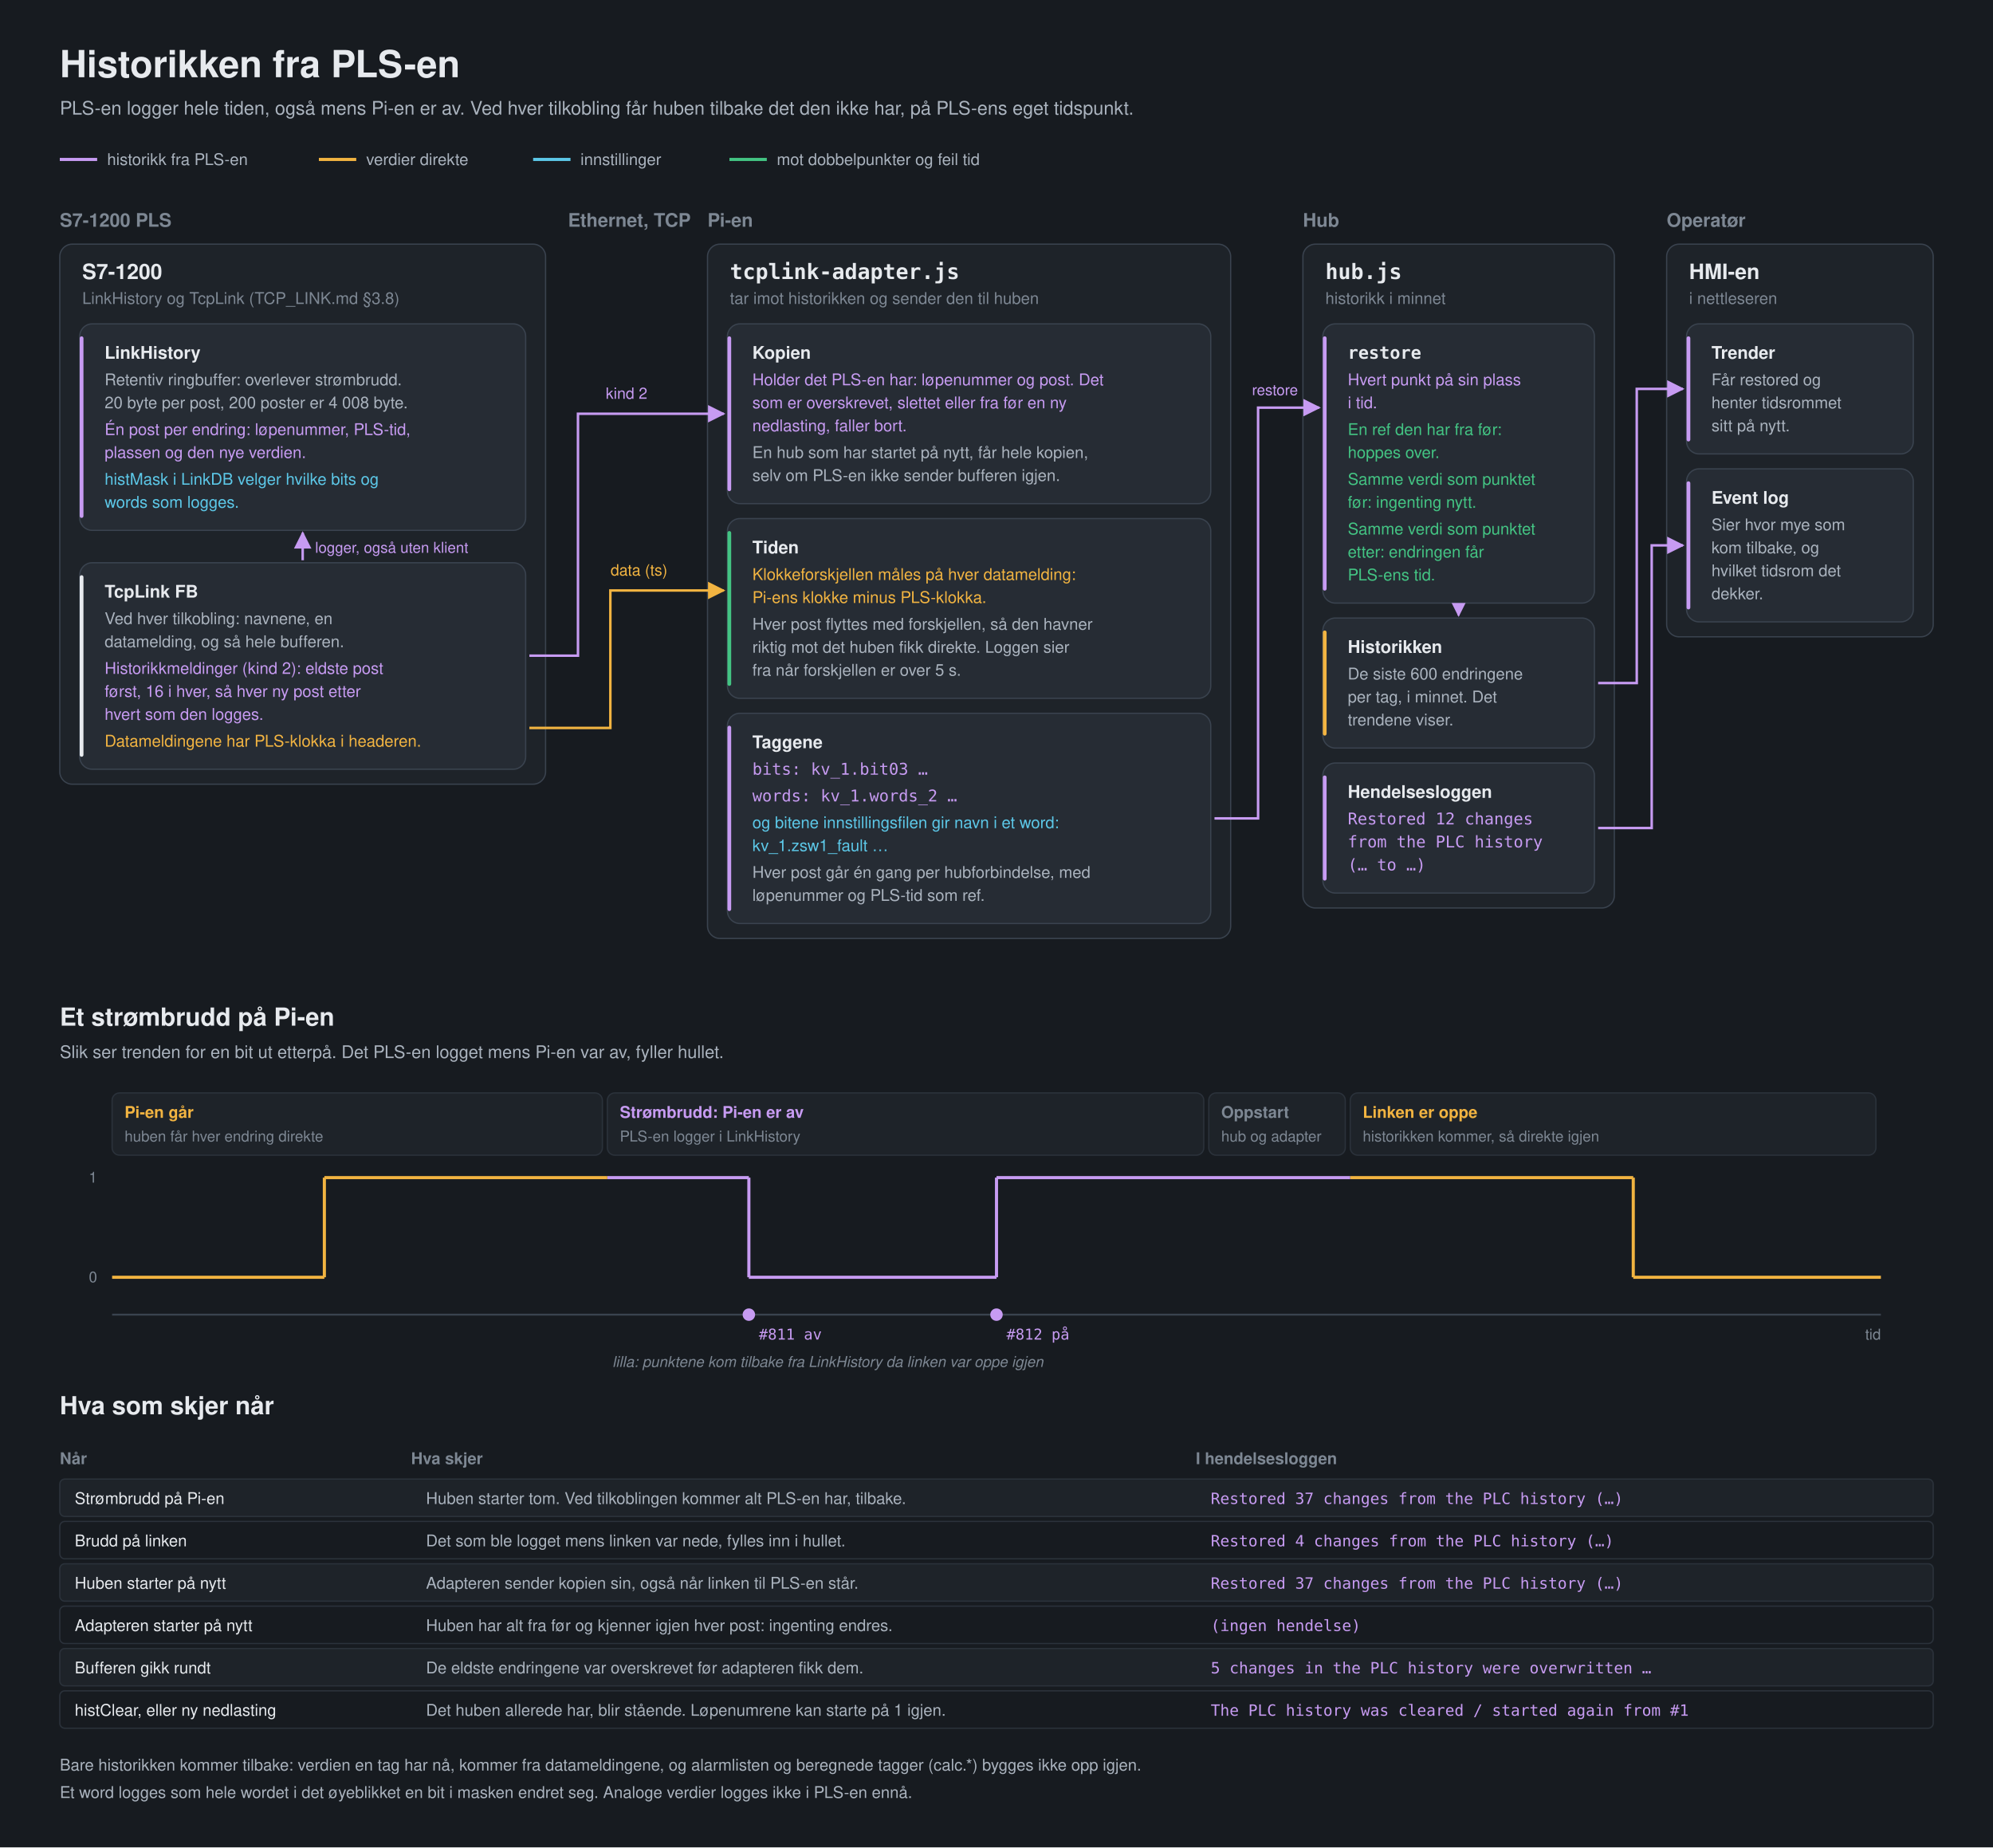
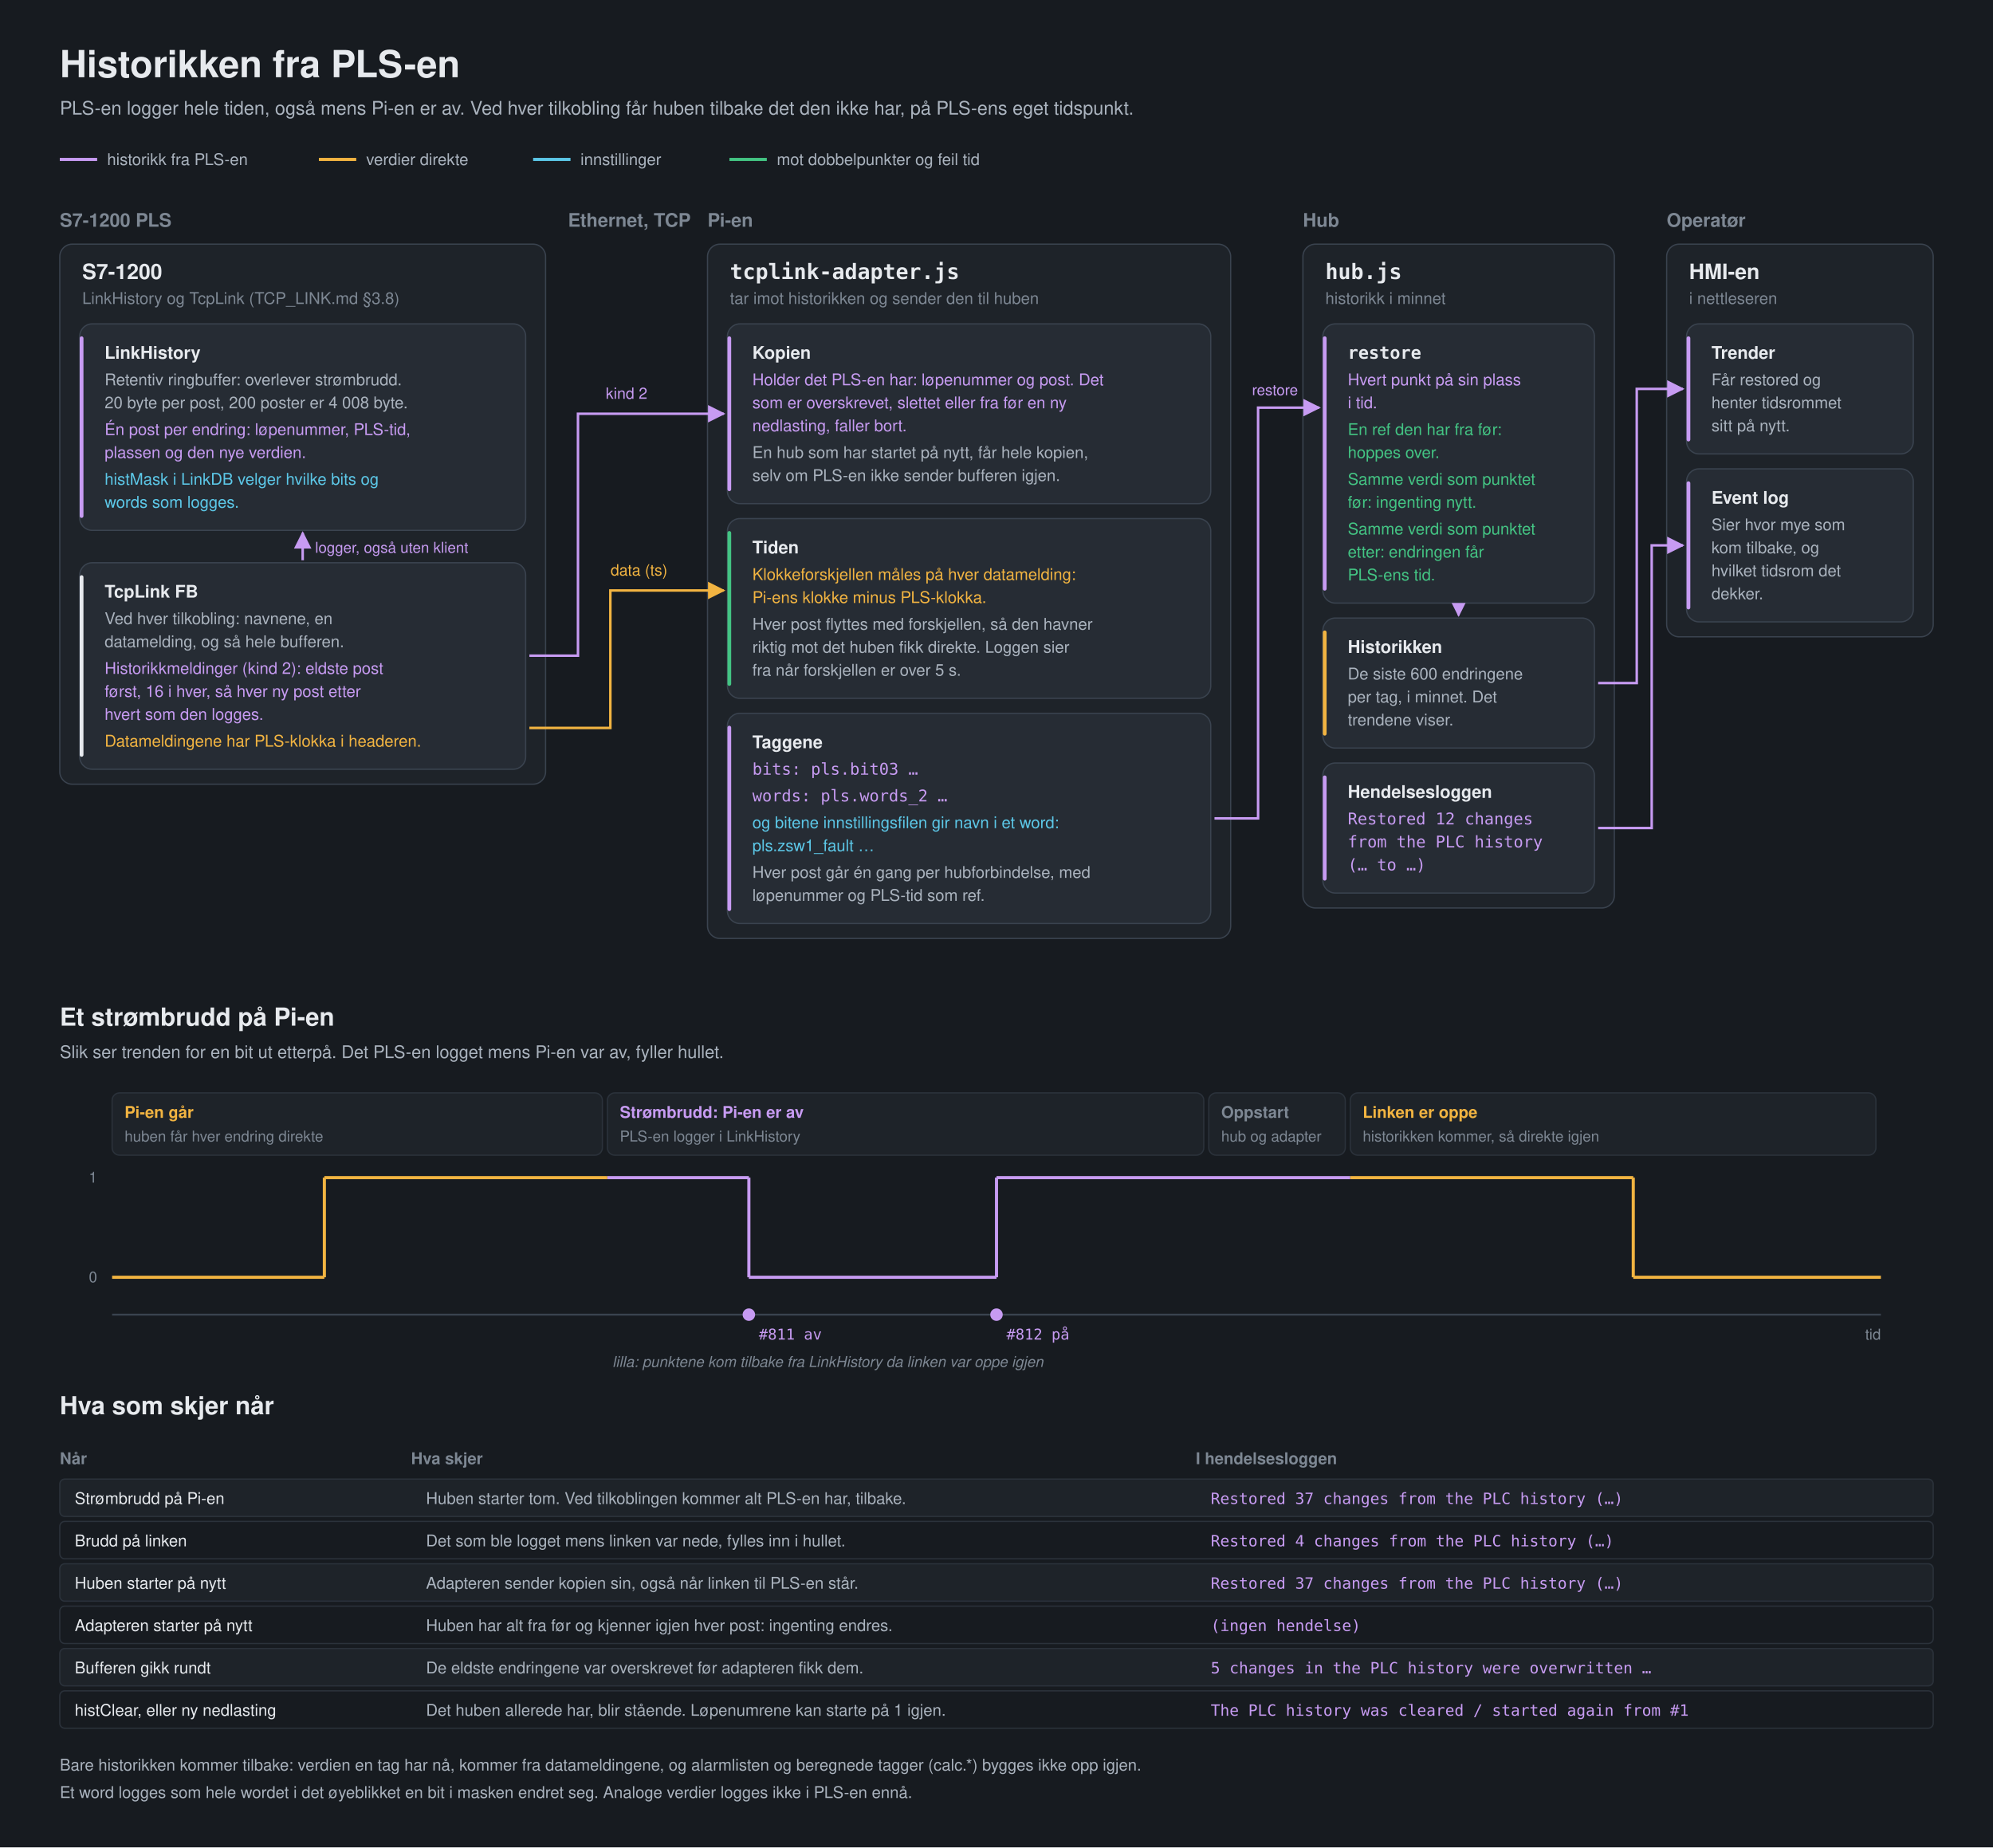
<svg xmlns="http://www.w3.org/2000/svg" width="1600" height="1483" viewBox="0 0 1600 1483" role="img" aria-labelledby="t">
  <defs>
    <marker id="e43c483" viewBox="0 0 10 10" refX="9" refY="5" markerWidth="7" markerHeight="7" orient="auto">
      <path d="M0 0 L10 5 L0 10 z" fill="#43c483" />
    </marker>
    <marker id="s43c483" viewBox="0 0 10 10" refX="1" refY="5" markerWidth="7" markerHeight="7" orient="auto">
      <path d="M10 0 L0 5 L10 10 z" fill="#43c483" />
    </marker>
    <marker id="e5cc8e8" viewBox="0 0 10 10" refX="9" refY="5" markerWidth="7" markerHeight="7" orient="auto">
      <path d="M0 0 L10 5 L0 10 z" fill="#5cc8e8" />
    </marker>
    <marker id="s5cc8e8" viewBox="0 0 10 10" refX="1" refY="5" markerWidth="7" markerHeight="7" orient="auto">
      <path d="M10 0 L0 5 L10 10 z" fill="#5cc8e8" />
    </marker>
    <marker id="ec79bf2" viewBox="0 0 10 10" refX="9" refY="5" markerWidth="7" markerHeight="7" orient="auto">
      <path d="M0 0 L10 5 L0 10 z" fill="#c79bf2" />
    </marker>
    <marker id="sc79bf2" viewBox="0 0 10 10" refX="1" refY="5" markerWidth="7" markerHeight="7" orient="auto">
      <path d="M10 0 L0 5 L10 10 z" fill="#c79bf2" />
    </marker>
    <marker id="ef2b441" viewBox="0 0 10 10" refX="9" refY="5" markerWidth="7" markerHeight="7" orient="auto">
      <path d="M0 0 L10 5 L0 10 z" fill="#f2b441" />
    </marker>
    <marker id="sf2b441" viewBox="0 0 10 10" refX="1" refY="5" markerWidth="7" markerHeight="7" orient="auto">
      <path d="M10 0 L0 5 L10 10 z" fill="#f2b441" />
    </marker>
  </defs>
  <rect width="1600" height="1483" fill="#171b20" />
  <text x="48" y="62" font-family="'Segoe UI', 'Helvetica Neue', Helvetica, Arial, 'DejaVu Sans', sans-serif" font-size="30" font-weight="600" fill="#e7eaee" text-anchor="start">Historikken fra PLS-en</text>
  <text x="48" y="92" font-family="'Segoe UI', 'Helvetica Neue', Helvetica, Arial, 'DejaVu Sans', sans-serif" font-size="15" font-weight="400" fill="#aab3be" text-anchor="start">PLS-en logger hele tiden, også mens Pi-en er av. Ved hver tilkobling får huben tilbake det den ikke har, på PLS-ens eget tidspunkt.</text>
  <line x1="48" y1="128" x2="78" y2="128" stroke="#c79bf2" stroke-width="2.5" />
  <text x="86" y="132.5" font-family="'Segoe UI', 'Helvetica Neue', Helvetica, Arial, 'DejaVu Sans', sans-serif" font-size="13" font-weight="400" fill="#aab3be" text-anchor="start">historikk fra PLS-en</text>
  <line x1="256.0" y1="128" x2="286.0" y2="128" stroke="#f2b441" stroke-width="2.5" />
  <text x="294.0" y="132.5" font-family="'Segoe UI', 'Helvetica Neue', Helvetica, Arial, 'DejaVu Sans', sans-serif" font-size="13" font-weight="400" fill="#aab3be" text-anchor="start">verdier direkte</text>
  <line x1="428.0" y1="128" x2="458.0" y2="128" stroke="#5cc8e8" stroke-width="2.5" />
  <text x="466.0" y="132.5" font-family="'Segoe UI', 'Helvetica Neue', Helvetica, Arial, 'DejaVu Sans', sans-serif" font-size="13" font-weight="400" fill="#aab3be" text-anchor="start">innstillinger</text>
  <line x1="585.6" y1="128" x2="615.6" y2="128" stroke="#43c483" stroke-width="2.5" />
  <text x="623.6" y="132.5" font-family="'Segoe UI', 'Helvetica Neue', Helvetica, Arial, 'DejaVu Sans', sans-serif" font-size="13" font-weight="400" fill="#aab3be" text-anchor="start">mot dobbelpunkter og feil tid</text>
  <text x="48" y="182" font-family="'Segoe UI', 'Helvetica Neue', Helvetica, Arial, 'DejaVu Sans', sans-serif" font-size="15" font-weight="600" fill="#7d8793" text-anchor="start">S7-1200 PLS</text>
  <text x="456" y="182" font-family="'Segoe UI', 'Helvetica Neue', Helvetica, Arial, 'DejaVu Sans', sans-serif" font-size="15" font-weight="600" fill="#7d8793" text-anchor="start">Ethernet, TCP</text>
  <text x="568" y="182" font-family="'Segoe UI', 'Helvetica Neue', Helvetica, Arial, 'DejaVu Sans', sans-serif" font-size="15" font-weight="600" fill="#7d8793" text-anchor="start">Pi-en</text>
  <text x="1046" y="182" font-family="'Segoe UI', 'Helvetica Neue', Helvetica, Arial, 'DejaVu Sans', sans-serif" font-size="15" font-weight="600" fill="#7d8793" text-anchor="start">Hub</text>
  <text x="1338" y="182" font-family="'Segoe UI', 'Helvetica Neue', Helvetica, Arial, 'DejaVu Sans', sans-serif" font-size="15" font-weight="600" fill="#7d8793" text-anchor="start">Operatør</text>
  <g class="box">
    <rect x="48" y="196" width="390" height="433.52" rx="10" fill="#1e2329" stroke="#3a434f" stroke-width="1" />
    <text x="66" y="224" font-family="'Segoe UI', 'Helvetica Neue', Helvetica, Arial, 'DejaVu Sans', sans-serif" font-size="17" font-weight="600" fill="#e7eaee" text-anchor="start">S7-1200</text>
    <text x="66" y="244" font-family="'Segoe UI', 'Helvetica Neue', Helvetica, Arial, 'DejaVu Sans', sans-serif" font-size="13" font-weight="400" fill="#7d8793" text-anchor="start">LinkHistory og TcpLink (TCP_LINK.md §3.8)</text>
  </g>
  <g class="box">
    <rect x="64" y="260" width="358" height="165.76" rx="10" fill="#262c34" stroke="#3a434f" stroke-width="1" />
    <rect x="64" y="270" width="3" height="145.76" rx="1.5" fill="#c79bf2" />
    <text x="84" y="288" font-family="'Segoe UI', 'Helvetica Neue', Helvetica, Arial, 'DejaVu Sans', sans-serif" font-size="14" font-weight="600" fill="#e7eaee" text-anchor="start">LinkHistory</text>
    <text x="84" y="309.3" font-family="'Segoe UI', 'Helvetica Neue', Helvetica, Arial, 'DejaVu Sans', sans-serif" font-size="13" font-weight="400" fill="#aab3be" text-anchor="start">Retentiv ringbuffer: overlever strømbrudd.</text>
    <text x="84" y="327.76" font-family="'Segoe UI', 'Helvetica Neue', Helvetica, Arial, 'DejaVu Sans', sans-serif" font-size="13" font-weight="400" fill="#aab3be" text-anchor="start">20 byte per post, 200 poster er 4 008 byte.</text>
    <text x="84" y="349.22" font-family="'Segoe UI', 'Helvetica Neue', Helvetica, Arial, 'DejaVu Sans', sans-serif" font-size="13" font-weight="400" fill="#c79bf2" text-anchor="start">Én post per endring: løpenummer, PLS-tid,</text>
    <text x="84" y="367.68" font-family="'Segoe UI', 'Helvetica Neue', Helvetica, Arial, 'DejaVu Sans', sans-serif" font-size="13" font-weight="400" fill="#c79bf2" text-anchor="start">plassen og den nye verdien.</text>
    <text x="84" y="389.14" font-family="'Segoe UI', 'Helvetica Neue', Helvetica, Arial, 'DejaVu Sans', sans-serif" font-size="13" font-weight="400" fill="#5cc8e8" text-anchor="start">histMask i LinkDB velger hvilke bits og</text>
    <text x="84" y="407.6" font-family="'Segoe UI', 'Helvetica Neue', Helvetica, Arial, 'DejaVu Sans', sans-serif" font-size="13" font-weight="400" fill="#5cc8e8" text-anchor="start">words som logges.</text>
  </g>
  <line x1="243.0" y1="449.76" x2="243.0" y2="427.76" stroke="#c79bf2" stroke-width="2" marker-end="url(#ec79bf2)" />
  <text x="253.0" y="443.76" font-family="'Segoe UI', 'Helvetica Neue', Helvetica, Arial, 'DejaVu Sans', sans-serif" font-size="12" font-weight="500" fill="#c79bf2" text-anchor="start">logger, også uten klient</text>
  <g class="box">
    <rect x="64" y="451.76" width="358" height="165.76" rx="10" fill="#262c34" stroke="#3a434f" stroke-width="1" />
    <rect x="64" y="461.76" width="3" height="145.76" rx="1.5" fill="#e7eaee" />
    <text x="84" y="479.76" font-family="'Segoe UI', 'Helvetica Neue', Helvetica, Arial, 'DejaVu Sans', sans-serif" font-size="14" font-weight="600" fill="#e7eaee" text-anchor="start">TcpLink FB</text>
    <text x="84" y="501.06" font-family="'Segoe UI', 'Helvetica Neue', Helvetica, Arial, 'DejaVu Sans', sans-serif" font-size="13" font-weight="400" fill="#aab3be" text-anchor="start">Ved hver tilkobling: navnene, en</text>
    <text x="84" y="519.52" font-family="'Segoe UI', 'Helvetica Neue', Helvetica, Arial, 'DejaVu Sans', sans-serif" font-size="13" font-weight="400" fill="#aab3be" text-anchor="start">datamelding, og så hele bufferen.</text>
    <text x="84" y="540.98" font-family="'Segoe UI', 'Helvetica Neue', Helvetica, Arial, 'DejaVu Sans', sans-serif" font-size="13" font-weight="400" fill="#c79bf2" text-anchor="start">Historikkmeldinger (kind 2): eldste post</text>
    <text x="84" y="559.44" font-family="'Segoe UI', 'Helvetica Neue', Helvetica, Arial, 'DejaVu Sans', sans-serif" font-size="13" font-weight="400" fill="#c79bf2" text-anchor="start">først, 16 i hver, så hver ny post etter</text>
    <text x="84" y="577.9" font-family="'Segoe UI', 'Helvetica Neue', Helvetica, Arial, 'DejaVu Sans', sans-serif" font-size="13" font-weight="400" fill="#c79bf2" text-anchor="start">hvert som den logges.</text>
    <text x="84" y="599.36" font-family="'Segoe UI', 'Helvetica Neue', Helvetica, Arial, 'DejaVu Sans', sans-serif" font-size="13" font-weight="400" fill="#f2b441" text-anchor="start">Datameldingene har PLS-klokka i headeren.</text>
  </g>
  <g class="box">
    <rect x="568" y="196" width="420" height="557.36" rx="10" fill="#1e2329" stroke="#3a434f" stroke-width="1" />
    <text x="586" y="224" font-family="Consolas, 'SF Mono', Menlo, 'DejaVu Sans Mono', monospace" font-size="17" font-weight="600" fill="#e7eaee" text-anchor="start">tcplink-adapter.js</text>
    <text x="586" y="244" font-family="'Segoe UI', 'Helvetica Neue', Helvetica, Arial, 'DejaVu Sans', sans-serif" font-size="13" font-weight="400" fill="#7d8793" text-anchor="start">tar imot historikken og sender den til huben</text>
  </g>
  <g class="box">
    <rect x="584" y="260" width="388" height="144.3" rx="10" fill="#262c34" stroke="#3a434f" stroke-width="1" />
    <rect x="584" y="270" width="3" height="124.3" rx="1.5" fill="#c79bf2" />
    <text x="604" y="288" font-family="'Segoe UI', 'Helvetica Neue', Helvetica, Arial, 'DejaVu Sans', sans-serif" font-size="14" font-weight="600" fill="#e7eaee" text-anchor="start">Kopien</text>
    <text x="604" y="309.3" font-family="'Segoe UI', 'Helvetica Neue', Helvetica, Arial, 'DejaVu Sans', sans-serif" font-size="13" font-weight="400" fill="#c79bf2" text-anchor="start">Holder det PLS-en har: løpenummer og post. Det</text>
    <text x="604" y="327.76" font-family="'Segoe UI', 'Helvetica Neue', Helvetica, Arial, 'DejaVu Sans', sans-serif" font-size="13" font-weight="400" fill="#c79bf2" text-anchor="start">som er overskrevet, slettet eller fra før en ny</text>
    <text x="604" y="346.22" font-family="'Segoe UI', 'Helvetica Neue', Helvetica, Arial, 'DejaVu Sans', sans-serif" font-size="13" font-weight="400" fill="#c79bf2" text-anchor="start">nedlasting, faller bort.</text>
    <text x="604" y="367.68" font-family="'Segoe UI', 'Helvetica Neue', Helvetica, Arial, 'DejaVu Sans', sans-serif" font-size="13" font-weight="400" fill="#aab3be" text-anchor="start">En hub som har startet på nytt, får hele kopien,</text>
    <text x="604" y="386.14" font-family="'Segoe UI', 'Helvetica Neue', Helvetica, Arial, 'DejaVu Sans', sans-serif" font-size="13" font-weight="400" fill="#aab3be" text-anchor="start">selv om PLS-en ikke sender bufferen igjen.</text>
  </g>
  <g class="box">
    <rect x="584" y="416.3" width="388" height="144.3" rx="10" fill="#262c34" stroke="#3a434f" stroke-width="1" />
    <rect x="584" y="426.3" width="3" height="124.3" rx="1.5" fill="#43c483" />
    <text x="604" y="444.3" font-family="'Segoe UI', 'Helvetica Neue', Helvetica, Arial, 'DejaVu Sans', sans-serif" font-size="14" font-weight="600" fill="#e7eaee" text-anchor="start">Tiden</text>
    <text x="604" y="465.6" font-family="'Segoe UI', 'Helvetica Neue', Helvetica, Arial, 'DejaVu Sans', sans-serif" font-size="13" font-weight="400" fill="#f2b441" text-anchor="start">Klokkeforskjellen måles på hver datamelding:</text>
    <text x="604" y="484.06" font-family="'Segoe UI', 'Helvetica Neue', Helvetica, Arial, 'DejaVu Sans', sans-serif" font-size="13" font-weight="400" fill="#f2b441" text-anchor="start">Pi-ens klokke minus PLS-klokka.</text>
    <text x="604" y="505.52" font-family="'Segoe UI', 'Helvetica Neue', Helvetica, Arial, 'DejaVu Sans', sans-serif" font-size="13" font-weight="400" fill="#aab3be" text-anchor="start">Hver post flyttes med forskjellen, så den havner</text>
    <text x="604" y="523.98" font-family="'Segoe UI', 'Helvetica Neue', Helvetica, Arial, 'DejaVu Sans', sans-serif" font-size="13" font-weight="400" fill="#aab3be" text-anchor="start">riktig mot det huben fikk direkte. Loggen sier</text>
    <text x="604" y="542.44" font-family="'Segoe UI', 'Helvetica Neue', Helvetica, Arial, 'DejaVu Sans', sans-serif" font-size="13" font-weight="400" fill="#aab3be" text-anchor="start">fra når forskjellen er over 5 s.</text>
  </g>
  <g class="box">
    <rect x="584" y="572.6" width="388" height="168.76" rx="10" fill="#262c34" stroke="#3a434f" stroke-width="1" />
    <rect x="584" y="582.6" width="3" height="148.76" rx="1.5" fill="#c79bf2" />
    <text x="604" y="600.6" font-family="'Segoe UI', 'Helvetica Neue', Helvetica, Arial, 'DejaVu Sans', sans-serif" font-size="14" font-weight="600" fill="#e7eaee" text-anchor="start">Taggene</text>
-     <text x="604" y="621.9" font-family="Consolas, 'SF Mono', Menlo, 'DejaVu Sans Mono', monospace" font-size="13" font-weight="400" fill="#c79bf2" text-anchor="start">bits: kv_1.bit03 …</text>
-     <text x="604" y="643.36" font-family="Consolas, 'SF Mono', Menlo, 'DejaVu Sans Mono', monospace" font-size="13" font-weight="400" fill="#c79bf2" text-anchor="start">words: kv_1.words_2 …</text>
+     <text x="604" y="621.9" font-family="Consolas, 'SF Mono', Menlo, 'DejaVu Sans Mono', monospace" font-size="13" font-weight="400" fill="#c79bf2" text-anchor="start">bits: pls.bit03 …</text>
+     <text x="604" y="643.36" font-family="Consolas, 'SF Mono', Menlo, 'DejaVu Sans Mono', monospace" font-size="13" font-weight="400" fill="#c79bf2" text-anchor="start">words: pls.words_2 …</text>
    <text x="604" y="664.82" font-family="'Segoe UI', 'Helvetica Neue', Helvetica, Arial, 'DejaVu Sans', sans-serif" font-size="13" font-weight="400" fill="#5cc8e8" text-anchor="start">og bitene innstillingsfilen gir navn i et word:</text>
-     <text x="604" y="683.28" font-family="'Segoe UI', 'Helvetica Neue', Helvetica, Arial, 'DejaVu Sans', sans-serif" font-size="13" font-weight="400" fill="#5cc8e8" text-anchor="start">kv_1.zsw1_fault …</text>
+     <text x="604" y="683.28" font-family="'Segoe UI', 'Helvetica Neue', Helvetica, Arial, 'DejaVu Sans', sans-serif" font-size="13" font-weight="400" fill="#5cc8e8" text-anchor="start">pls.zsw1_fault …</text>
    <text x="604" y="704.74" font-family="'Segoe UI', 'Helvetica Neue', Helvetica, Arial, 'DejaVu Sans', sans-serif" font-size="13" font-weight="400" fill="#aab3be" text-anchor="start">Hver post går én gang per hubforbindelse, med</text>
    <text x="604" y="723.2" font-family="'Segoe UI', 'Helvetica Neue', Helvetica, Arial, 'DejaVu Sans', sans-serif" font-size="13" font-weight="400" fill="#aab3be" text-anchor="start">løpenummer og PLS-tid som ref.</text>
  </g>
  <g class="box">
    <rect x="1046" y="196" width="250" height="532.9" rx="10" fill="#1e2329" stroke="#3a434f" stroke-width="1" />
    <text x="1064" y="224" font-family="Consolas, 'SF Mono', Menlo, 'DejaVu Sans Mono', monospace" font-size="17" font-weight="600" fill="#e7eaee" text-anchor="start">hub.js</text>
    <text x="1064" y="244" font-family="'Segoe UI', 'Helvetica Neue', Helvetica, Arial, 'DejaVu Sans', sans-serif" font-size="13" font-weight="400" fill="#7d8793" text-anchor="start">historikk i minnet</text>
  </g>
  <g class="box">
    <rect x="1062" y="260" width="218" height="224.14" rx="10" fill="#262c34" stroke="#3a434f" stroke-width="1" />
    <rect x="1062" y="270" width="3" height="204.14" rx="1.5" fill="#c79bf2" />
    <text x="1082" y="288" font-family="Consolas, 'SF Mono', Menlo, 'DejaVu Sans Mono', monospace" font-size="14" font-weight="600" fill="#e7eaee" text-anchor="start">restore</text>
    <text x="1082" y="309.3" font-family="'Segoe UI', 'Helvetica Neue', Helvetica, Arial, 'DejaVu Sans', sans-serif" font-size="13" font-weight="400" fill="#c79bf2" text-anchor="start">Hvert punkt på sin plass</text>
    <text x="1082" y="327.76" font-family="'Segoe UI', 'Helvetica Neue', Helvetica, Arial, 'DejaVu Sans', sans-serif" font-size="13" font-weight="400" fill="#c79bf2" text-anchor="start">i tid.</text>
    <text x="1082" y="349.22" font-family="'Segoe UI', 'Helvetica Neue', Helvetica, Arial, 'DejaVu Sans', sans-serif" font-size="13" font-weight="400" fill="#43c483" text-anchor="start">En ref den har fra før:</text>
    <text x="1082" y="367.68" font-family="'Segoe UI', 'Helvetica Neue', Helvetica, Arial, 'DejaVu Sans', sans-serif" font-size="13" font-weight="400" fill="#43c483" text-anchor="start">hoppes over.</text>
    <text x="1082" y="389.14" font-family="'Segoe UI', 'Helvetica Neue', Helvetica, Arial, 'DejaVu Sans', sans-serif" font-size="13" font-weight="400" fill="#43c483" text-anchor="start">Samme verdi som punktet</text>
    <text x="1082" y="407.6" font-family="'Segoe UI', 'Helvetica Neue', Helvetica, Arial, 'DejaVu Sans', sans-serif" font-size="13" font-weight="400" fill="#43c483" text-anchor="start">før: ingenting nytt.</text>
    <text x="1082" y="429.06" font-family="'Segoe UI', 'Helvetica Neue', Helvetica, Arial, 'DejaVu Sans', sans-serif" font-size="13" font-weight="400" fill="#43c483" text-anchor="start">Samme verdi som punktet</text>
    <text x="1082" y="447.52" font-family="'Segoe UI', 'Helvetica Neue', Helvetica, Arial, 'DejaVu Sans', sans-serif" font-size="13" font-weight="400" fill="#43c483" text-anchor="start">etter: endringen får</text>
    <text x="1082" y="465.98" font-family="'Segoe UI', 'Helvetica Neue', Helvetica, Arial, 'DejaVu Sans', sans-serif" font-size="13" font-weight="400" fill="#43c483" text-anchor="start">PLS-ens tid.</text>
  </g>
  <g class="box">
    <rect x="1062" y="496.14" width="218" height="104.38" rx="10" fill="#262c34" stroke="#3a434f" stroke-width="1" />
    <rect x="1062" y="506.14" width="3" height="84.38" rx="1.5" fill="#f2b441" />
    <text x="1082" y="524.14" font-family="'Segoe UI', 'Helvetica Neue', Helvetica, Arial, 'DejaVu Sans', sans-serif" font-size="14" font-weight="600" fill="#e7eaee" text-anchor="start">Historikken</text>
    <text x="1082" y="545.44" font-family="'Segoe UI', 'Helvetica Neue', Helvetica, Arial, 'DejaVu Sans', sans-serif" font-size="13" font-weight="400" fill="#aab3be" text-anchor="start">De siste 600 endringene</text>
    <text x="1082" y="563.9" font-family="'Segoe UI', 'Helvetica Neue', Helvetica, Arial, 'DejaVu Sans', sans-serif" font-size="13" font-weight="400" fill="#aab3be" text-anchor="start">per tag, i minnet. Det</text>
    <text x="1082" y="582.36" font-family="'Segoe UI', 'Helvetica Neue', Helvetica, Arial, 'DejaVu Sans', sans-serif" font-size="13" font-weight="400" fill="#aab3be" text-anchor="start">trendene viser.</text>
  </g>
  <g class="box">
    <rect x="1062" y="612.52" width="218" height="104.38" rx="10" fill="#262c34" stroke="#3a434f" stroke-width="1" />
    <rect x="1062" y="622.52" width="3" height="84.38" rx="1.5" fill="#c79bf2" />
    <text x="1082" y="640.52" font-family="'Segoe UI', 'Helvetica Neue', Helvetica, Arial, 'DejaVu Sans', sans-serif" font-size="14" font-weight="600" fill="#e7eaee" text-anchor="start">Hendelsesloggen</text>
    <text x="1082" y="661.82" font-family="Consolas, 'SF Mono', Menlo, 'DejaVu Sans Mono', monospace" font-size="13" font-weight="400" fill="#c79bf2" text-anchor="start">Restored 12 changes</text>
    <text x="1082" y="680.28" font-family="Consolas, 'SF Mono', Menlo, 'DejaVu Sans Mono', monospace" font-size="13" font-weight="400" fill="#c79bf2" text-anchor="start">from the PLC history</text>
    <text x="1082" y="698.74" font-family="Consolas, 'SF Mono', Menlo, 'DejaVu Sans Mono', monospace" font-size="13" font-weight="400" fill="#c79bf2" text-anchor="start">(… to …)</text>
  </g>
  <g class="box">
    <rect x="1338" y="196" width="214" height="315.22" rx="10" fill="#1e2329" stroke="#3a434f" stroke-width="1" />
    <text x="1356" y="224" font-family="'Segoe UI', 'Helvetica Neue', Helvetica, Arial, 'DejaVu Sans', sans-serif" font-size="17" font-weight="600" fill="#e7eaee" text-anchor="start">HMI-en</text>
    <text x="1356" y="244" font-family="'Segoe UI', 'Helvetica Neue', Helvetica, Arial, 'DejaVu Sans', sans-serif" font-size="13" font-weight="400" fill="#7d8793" text-anchor="start">i nettleseren</text>
  </g>
  <g class="box">
    <rect x="1354" y="260" width="182" height="104.38" rx="10" fill="#262c34" stroke="#3a434f" stroke-width="1" />
    <rect x="1354" y="270" width="3" height="84.38" rx="1.5" fill="#c79bf2" />
    <text x="1374" y="288" font-family="'Segoe UI', 'Helvetica Neue', Helvetica, Arial, 'DejaVu Sans', sans-serif" font-size="14" font-weight="600" fill="#e7eaee" text-anchor="start">Trender</text>
    <text x="1374" y="309.3" font-family="'Segoe UI', 'Helvetica Neue', Helvetica, Arial, 'DejaVu Sans', sans-serif" font-size="13" font-weight="400" fill="#aab3be" text-anchor="start">Får restored og</text>
    <text x="1374" y="327.76" font-family="'Segoe UI', 'Helvetica Neue', Helvetica, Arial, 'DejaVu Sans', sans-serif" font-size="13" font-weight="400" fill="#aab3be" text-anchor="start">henter tidsrommet</text>
    <text x="1374" y="346.22" font-family="'Segoe UI', 'Helvetica Neue', Helvetica, Arial, 'DejaVu Sans', sans-serif" font-size="13" font-weight="400" fill="#aab3be" text-anchor="start">sitt på nytt.</text>
  </g>
  <g class="box">
    <rect x="1354" y="376.38" width="182" height="122.84" rx="10" fill="#262c34" stroke="#3a434f" stroke-width="1" />
    <rect x="1354" y="386.38" width="3" height="102.84" rx="1.5" fill="#c79bf2" />
    <text x="1374" y="404.38" font-family="'Segoe UI', 'Helvetica Neue', Helvetica, Arial, 'DejaVu Sans', sans-serif" font-size="14" font-weight="600" fill="#e7eaee" text-anchor="start">Event log</text>
    <text x="1374" y="425.68" font-family="'Segoe UI', 'Helvetica Neue', Helvetica, Arial, 'DejaVu Sans', sans-serif" font-size="13" font-weight="400" fill="#aab3be" text-anchor="start">Sier hvor mye som</text>
    <text x="1374" y="444.14" font-family="'Segoe UI', 'Helvetica Neue', Helvetica, Arial, 'DejaVu Sans', sans-serif" font-size="13" font-weight="400" fill="#aab3be" text-anchor="start">kom tilbake, og</text>
    <text x="1374" y="462.6" font-family="'Segoe UI', 'Helvetica Neue', Helvetica, Arial, 'DejaVu Sans', sans-serif" font-size="13" font-weight="400" fill="#aab3be" text-anchor="start">hvilket tidsrom det</text>
    <text x="1374" y="481.06" font-family="'Segoe UI', 'Helvetica Neue', Helvetica, Arial, 'DejaVu Sans', sans-serif" font-size="13" font-weight="400" fill="#aab3be" text-anchor="start">dekker.</text>
  </g>
  <path d="M425 526.352 H464 V332.15 H581" fill="none" stroke="#c79bf2" stroke-width="2" marker-end="url(#ec79bf2)" />
  <path d="M425 584.368 H490 V474.02 H581" fill="none" stroke="#f2b441" stroke-width="2" marker-end="url(#ef2b441)" />
  <text x="503.0" y="320.15" font-family="'Segoe UI', 'Helvetica Neue', Helvetica, Arial, 'DejaVu Sans', sans-serif" font-size="12.5" font-weight="500" fill="#c79bf2" text-anchor="middle">kind 2</text>
  <text x="513.0" y="462.02" font-family="'Segoe UI', 'Helvetica Neue', Helvetica, Arial, 'DejaVu Sans', sans-serif" font-size="12.5" font-weight="500" fill="#f2b441" text-anchor="middle">data (ts)</text>
  <path d="M975 656.98 H1010 V327.242 H1059" fill="none" stroke="#c79bf2" stroke-width="2" marker-end="url(#ec79bf2)" />
  <text x="1042" y="317.242" font-family="'Segoe UI', 'Helvetica Neue', Helvetica, Arial, 'DejaVu Sans', sans-serif" font-size="12" font-weight="500" fill="#c79bf2" text-anchor="end">restore</text>
  <line x1="1171.0" y1="486.14" x2="1171.0" y2="494.14" stroke="#c79bf2" stroke-width="1.6" marker-end="url(#ec79bf2)" />
  <path d="M1283 548.33 H1314 V312.19 H1351" fill="none" stroke="#c79bf2" stroke-width="2" marker-end="url(#ec79bf2)" />
  <path d="M1283 664.71 H1326 V437.8 H1351" fill="none" stroke="#c79bf2" stroke-width="2" marker-end="url(#ec79bf2)" />
  <text x="48" y="823.36" font-family="'Segoe UI', 'Helvetica Neue', Helvetica, Arial, 'DejaVu Sans', sans-serif" font-size="20" font-weight="600" fill="#e7eaee" text-anchor="start">Et strømbrudd på Pi-en</text>
  <text x="48" y="849.36" font-family="'Segoe UI', 'Helvetica Neue', Helvetica, Arial, 'DejaVu Sans', sans-serif" font-size="14" font-weight="400" fill="#aab3be" text-anchor="start">Slik ser trenden for en bit ut etterpå. Det PLS-en logget mens Pi-en var av, fyller hullet.</text>
  <rect x="90.0" y="877.36" width="393.6" height="50" rx="6" fill="#1e2329" stroke="#2b323b" stroke-width="1" />
  <text x="100.0" y="897.36" font-family="'Segoe UI', 'Helvetica Neue', Helvetica, Arial, 'DejaVu Sans', sans-serif" font-size="13" font-weight="600" fill="#f2b441" text-anchor="start">Pi-en går</text>
  <text x="100.0" y="916.36" font-family="'Segoe UI', 'Helvetica Neue', Helvetica, Arial, 'DejaVu Sans', sans-serif" font-size="12" font-weight="400" fill="#7d8793" text-anchor="start">huben får hver endring direkte</text>
  <rect x="487.6" y="877.36" width="478.8" height="50" rx="6" fill="#1e2329" stroke="#2b323b" stroke-width="1" />
  <text x="497.6" y="897.36" font-family="'Segoe UI', 'Helvetica Neue', Helvetica, Arial, 'DejaVu Sans', sans-serif" font-size="13" font-weight="600" fill="#c79bf2" text-anchor="start">Strømbrudd: Pi-en er av</text>
  <text x="497.6" y="916.36" font-family="'Segoe UI', 'Helvetica Neue', Helvetica, Arial, 'DejaVu Sans', sans-serif" font-size="12" font-weight="400" fill="#7d8793" text-anchor="start">PLS-en logger i LinkHistory</text>
  <rect x="970.4" y="877.36" width="109.6" height="50" rx="6" fill="#1e2329" stroke="#2b323b" stroke-width="1" />
  <text x="980.4" y="897.36" font-family="'Segoe UI', 'Helvetica Neue', Helvetica, Arial, 'DejaVu Sans', sans-serif" font-size="13" font-weight="600" fill="#7d8793" text-anchor="start">Oppstart</text>
  <text x="980.4" y="916.36" font-family="'Segoe UI', 'Helvetica Neue', Helvetica, Arial, 'DejaVu Sans', sans-serif" font-size="12" font-weight="400" fill="#7d8793" text-anchor="start">hub og adapter</text>
  <rect x="1084.0" y="877.36" width="422.0" height="50" rx="6" fill="#1e2329" stroke="#2b323b" stroke-width="1" />
  <text x="1094.0" y="897.36" font-family="'Segoe UI', 'Helvetica Neue', Helvetica, Arial, 'DejaVu Sans', sans-serif" font-size="13" font-weight="600" fill="#f2b441" text-anchor="start">Linken er oppe</text>
  <text x="1094.0" y="916.36" font-family="'Segoe UI', 'Helvetica Neue', Helvetica, Arial, 'DejaVu Sans', sans-serif" font-size="12" font-weight="400" fill="#7d8793" text-anchor="start">historikken kommer, så direkte igjen</text>
  <line x1="90" y1="1055.36" x2="1510" y2="1055.36" stroke="#3a434f" stroke-width="1.5" />
  <text x="1510" y="1075.36" font-family="'Segoe UI', 'Helvetica Neue', Helvetica, Arial, 'DejaVu Sans', sans-serif" font-size="12" font-weight="400" fill="#7d8793" text-anchor="end">tid</text>
  <line x1="90.0" y1="1025.36" x2="260.4" y2="1025.36" stroke="#f2b441" stroke-width="2.5" />
  <line x1="260.4" y1="1025.36" x2="260.4" y2="945.36" stroke="#f2b441" stroke-width="2.5" />
  <line x1="260.4" y1="945.36" x2="487.6" y2="945.36" stroke="#f2b441" stroke-width="2.5" />
  <line x1="487.6" y1="945.36" x2="601.2" y2="945.36" stroke="#c79bf2" stroke-width="2.5" />
  <line x1="601.2" y1="945.36" x2="601.2" y2="1025.36" stroke="#c79bf2" stroke-width="2.5" />
  <line x1="601.2" y1="1025.36" x2="800.0" y2="1025.36" stroke="#c79bf2" stroke-width="2.5" />
  <line x1="800.0" y1="1025.36" x2="800.0" y2="945.36" stroke="#c79bf2" stroke-width="2.5" />
  <line x1="800.0" y1="945.36" x2="1084.0" y2="945.36" stroke="#c79bf2" stroke-width="2.5" />
  <line x1="1084.0" y1="945.36" x2="1311.2" y2="945.36" stroke="#f2b441" stroke-width="2.5" />
  <line x1="1311.2" y1="945.36" x2="1311.2" y2="1025.36" stroke="#f2b441" stroke-width="2.5" />
  <line x1="1311.2" y1="1025.36" x2="1510.0" y2="1025.36" stroke="#f2b441" stroke-width="2.5" />
  <text x="78" y="949.36" font-family="'Segoe UI', 'Helvetica Neue', Helvetica, Arial, 'DejaVu Sans', sans-serif" font-size="12" font-weight="400" fill="#7d8793" text-anchor="end">1</text>
  <text x="78" y="1029.36" font-family="'Segoe UI', 'Helvetica Neue', Helvetica, Arial, 'DejaVu Sans', sans-serif" font-size="12" font-weight="400" fill="#7d8793" text-anchor="end">0</text>
  <circle cx="601.2" cy="1055.36" r="5" fill="#c79bf2" />
  <text x="609.2" y="1075.36" font-family="Consolas, 'SF Mono', Menlo, 'DejaVu Sans Mono', monospace" font-size="12" font-weight="500" fill="#c79bf2" text-anchor="start">#811  av</text>
  <circle cx="800.0" cy="1055.36" r="5" fill="#c79bf2" />
  <text x="808.0" y="1075.36" font-family="Consolas, 'SF Mono', Menlo, 'DejaVu Sans Mono', monospace" font-size="12" font-weight="500" fill="#c79bf2" text-anchor="start">#812  på</text>
  <text x="491.6" y="1097.36" font-family="'Segoe UI', 'Helvetica Neue', Helvetica, Arial, 'DejaVu Sans', sans-serif" font-size="12" font-weight="400" fill="#7d8793" text-anchor="start" font-style="italic">lilla: punktene kom tilbake fra LinkHistory da linken var oppe igjen</text>
  <text x="48" y="1135.36" font-family="'Segoe UI', 'Helvetica Neue', Helvetica, Arial, 'DejaVu Sans', sans-serif" font-size="20" font-weight="600" fill="#e7eaee" text-anchor="start">Hva som skjer når</text>
  <text x="48" y="1175.36" font-family="'Segoe UI', 'Helvetica Neue', Helvetica, Arial, 'DejaVu Sans', sans-serif" font-size="13" font-weight="600" fill="#7d8793" text-anchor="start">Når</text>
  <text x="330" y="1175.36" font-family="'Segoe UI', 'Helvetica Neue', Helvetica, Arial, 'DejaVu Sans', sans-serif" font-size="13" font-weight="600" fill="#7d8793" text-anchor="start">Hva skjer</text>
  <text x="960" y="1175.36" font-family="'Segoe UI', 'Helvetica Neue', Helvetica, Arial, 'DejaVu Sans', sans-serif" font-size="13" font-weight="600" fill="#7d8793" text-anchor="start">I hendelsesloggen</text>
  <rect x="48" y="1187.36" width="1504" height="30" rx="4" fill="#1e2329" stroke="#2b323b" stroke-width="1" />
  <text x="60" y="1207.36" font-family="'Segoe UI', 'Helvetica Neue', Helvetica, Arial, 'DejaVu Sans', sans-serif" font-size="13" font-weight="500" fill="#e7eaee" text-anchor="start">Strømbrudd på Pi-en</text>
  <text x="342" y="1207.36" font-family="'Segoe UI', 'Helvetica Neue', Helvetica, Arial, 'DejaVu Sans', sans-serif" font-size="13" font-weight="400" fill="#aab3be" text-anchor="start">Huben starter tom. Ved tilkoblingen kommer alt PLS-en har, tilbake.</text>
  <text x="972" y="1207.36" font-family="Consolas, 'SF Mono', Menlo, 'DejaVu Sans Mono', monospace" font-size="12.5" font-weight="400" fill="#c79bf2" text-anchor="start">Restored 37 changes from the PLC history (…)</text>
  <rect x="48" y="1221.36" width="1504" height="30" rx="4" fill="#171b20" stroke="#2b323b" stroke-width="1" />
  <text x="60" y="1241.36" font-family="'Segoe UI', 'Helvetica Neue', Helvetica, Arial, 'DejaVu Sans', sans-serif" font-size="13" font-weight="500" fill="#e7eaee" text-anchor="start">Brudd på linken</text>
  <text x="342" y="1241.36" font-family="'Segoe UI', 'Helvetica Neue', Helvetica, Arial, 'DejaVu Sans', sans-serif" font-size="13" font-weight="400" fill="#aab3be" text-anchor="start">Det som ble logget mens linken var nede, fylles inn i hullet.</text>
  <text x="972" y="1241.36" font-family="Consolas, 'SF Mono', Menlo, 'DejaVu Sans Mono', monospace" font-size="12.5" font-weight="400" fill="#c79bf2" text-anchor="start">Restored 4 changes from the PLC history (…)</text>
  <rect x="48" y="1255.36" width="1504" height="30" rx="4" fill="#1e2329" stroke="#2b323b" stroke-width="1" />
  <text x="60" y="1275.36" font-family="'Segoe UI', 'Helvetica Neue', Helvetica, Arial, 'DejaVu Sans', sans-serif" font-size="13" font-weight="500" fill="#e7eaee" text-anchor="start">Huben starter på nytt</text>
  <text x="342" y="1275.36" font-family="'Segoe UI', 'Helvetica Neue', Helvetica, Arial, 'DejaVu Sans', sans-serif" font-size="13" font-weight="400" fill="#aab3be" text-anchor="start">Adapteren sender kopien sin, også når linken til PLS-en står.</text>
  <text x="972" y="1275.36" font-family="Consolas, 'SF Mono', Menlo, 'DejaVu Sans Mono', monospace" font-size="12.5" font-weight="400" fill="#c79bf2" text-anchor="start">Restored 37 changes from the PLC history (…)</text>
  <rect x="48" y="1289.36" width="1504" height="30" rx="4" fill="#171b20" stroke="#2b323b" stroke-width="1" />
  <text x="60" y="1309.36" font-family="'Segoe UI', 'Helvetica Neue', Helvetica, Arial, 'DejaVu Sans', sans-serif" font-size="13" font-weight="500" fill="#e7eaee" text-anchor="start">Adapteren starter på nytt</text>
  <text x="342" y="1309.36" font-family="'Segoe UI', 'Helvetica Neue', Helvetica, Arial, 'DejaVu Sans', sans-serif" font-size="13" font-weight="400" fill="#aab3be" text-anchor="start">Huben har alt fra før og kjenner igjen hver post: ingenting endres.</text>
  <text x="972" y="1309.36" font-family="Consolas, 'SF Mono', Menlo, 'DejaVu Sans Mono', monospace" font-size="12.5" font-weight="400" fill="#c79bf2" text-anchor="start">(ingen hendelse)</text>
  <rect x="48" y="1323.36" width="1504" height="30" rx="4" fill="#1e2329" stroke="#2b323b" stroke-width="1" />
  <text x="60" y="1343.36" font-family="'Segoe UI', 'Helvetica Neue', Helvetica, Arial, 'DejaVu Sans', sans-serif" font-size="13" font-weight="500" fill="#e7eaee" text-anchor="start">Bufferen gikk rundt</text>
  <text x="342" y="1343.36" font-family="'Segoe UI', 'Helvetica Neue', Helvetica, Arial, 'DejaVu Sans', sans-serif" font-size="13" font-weight="400" fill="#aab3be" text-anchor="start">De eldste endringene var overskrevet før adapteren fikk dem.</text>
  <text x="972" y="1343.36" font-family="Consolas, 'SF Mono', Menlo, 'DejaVu Sans Mono', monospace" font-size="12.5" font-weight="400" fill="#c79bf2" text-anchor="start">5 changes in the PLC history were overwritten …</text>
  <rect x="48" y="1357.36" width="1504" height="30" rx="4" fill="#171b20" stroke="#2b323b" stroke-width="1" />
  <text x="60" y="1377.36" font-family="'Segoe UI', 'Helvetica Neue', Helvetica, Arial, 'DejaVu Sans', sans-serif" font-size="13" font-weight="500" fill="#e7eaee" text-anchor="start">histClear, eller ny nedlasting</text>
  <text x="342" y="1377.36" font-family="'Segoe UI', 'Helvetica Neue', Helvetica, Arial, 'DejaVu Sans', sans-serif" font-size="13" font-weight="400" fill="#aab3be" text-anchor="start">Det huben allerede har, blir stående. Løpenumrene kan starte på 1 igjen.</text>
  <text x="972" y="1377.36" font-family="Consolas, 'SF Mono', Menlo, 'DejaVu Sans Mono', monospace" font-size="12.5" font-weight="400" fill="#c79bf2" text-anchor="start">The PLC history was cleared / started again from #1</text>
  <text x="48" y="1421.36" font-family="'Segoe UI', 'Helvetica Neue', Helvetica, Arial, 'DejaVu Sans', sans-serif" font-size="13" font-weight="400" fill="#aab3be" text-anchor="start">Bare historikken kommer tilbake: verdien en tag har nå, kommer fra datameldingene, og alarmlisten og beregnede tagger (calc.*) bygges ikke opp igjen.</text>
  <text x="48" y="1443.36" font-family="'Segoe UI', 'Helvetica Neue', Helvetica, Arial, 'DejaVu Sans', sans-serif" font-size="13" font-weight="400" fill="#aab3be" text-anchor="start">Et word logges som hele wordet i det øyeblikket en bit i masken endret seg. Analoge verdier logges ikke i PLS-en ennå.</text>
</svg>
